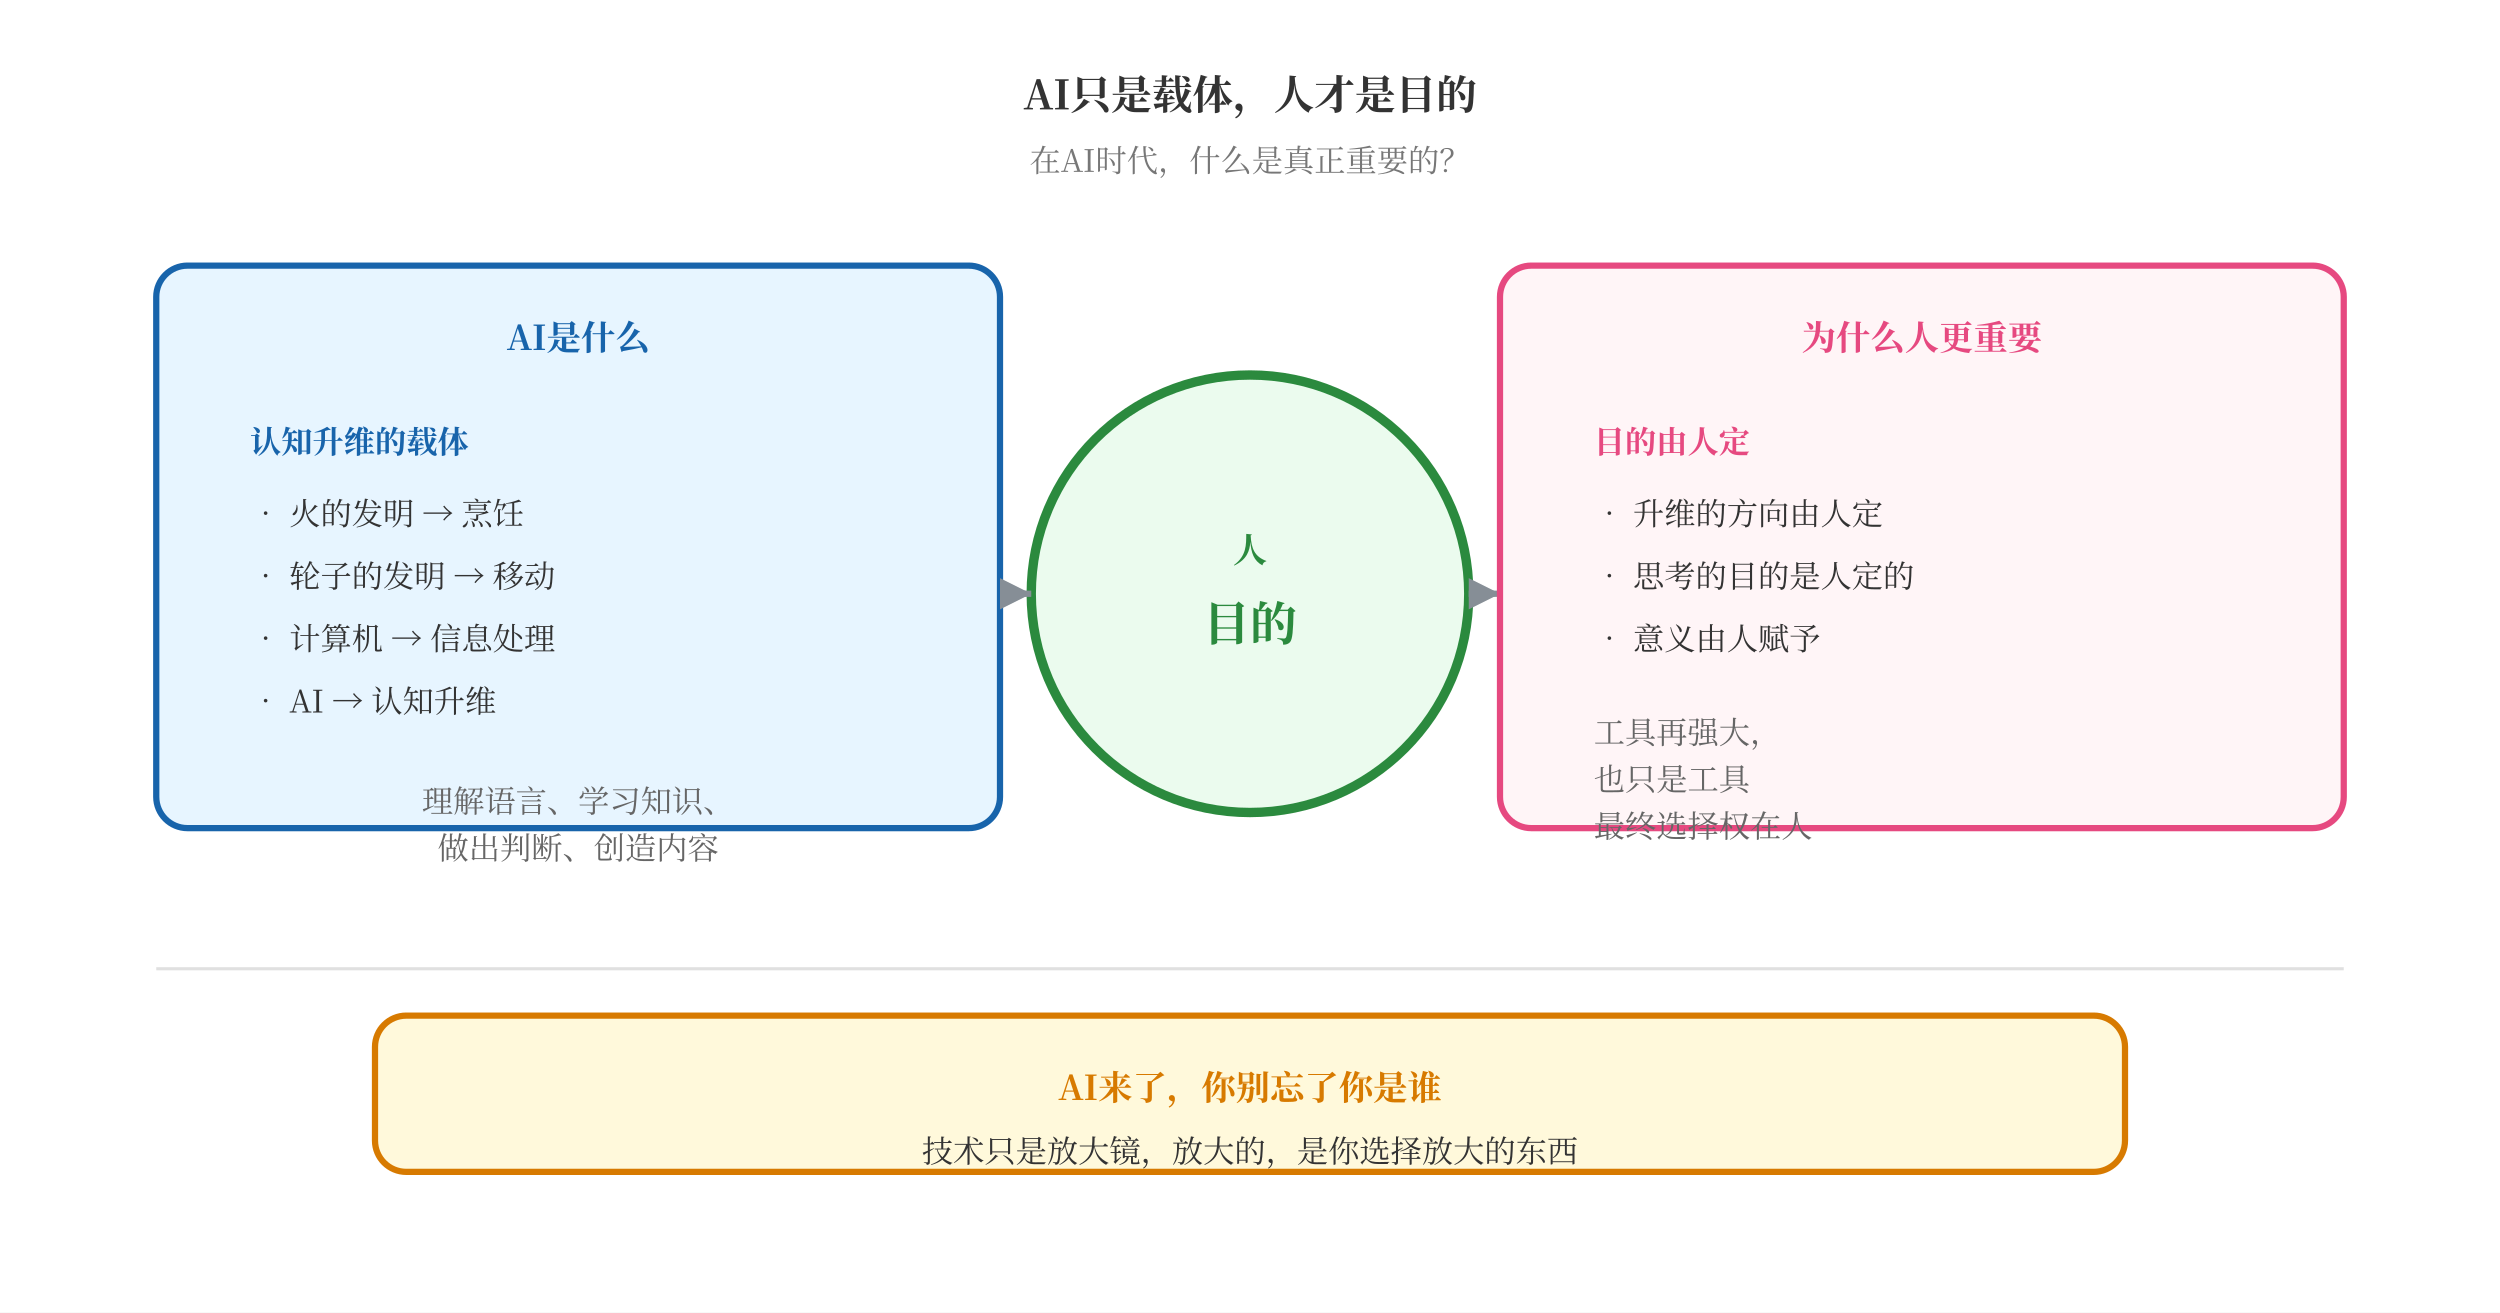
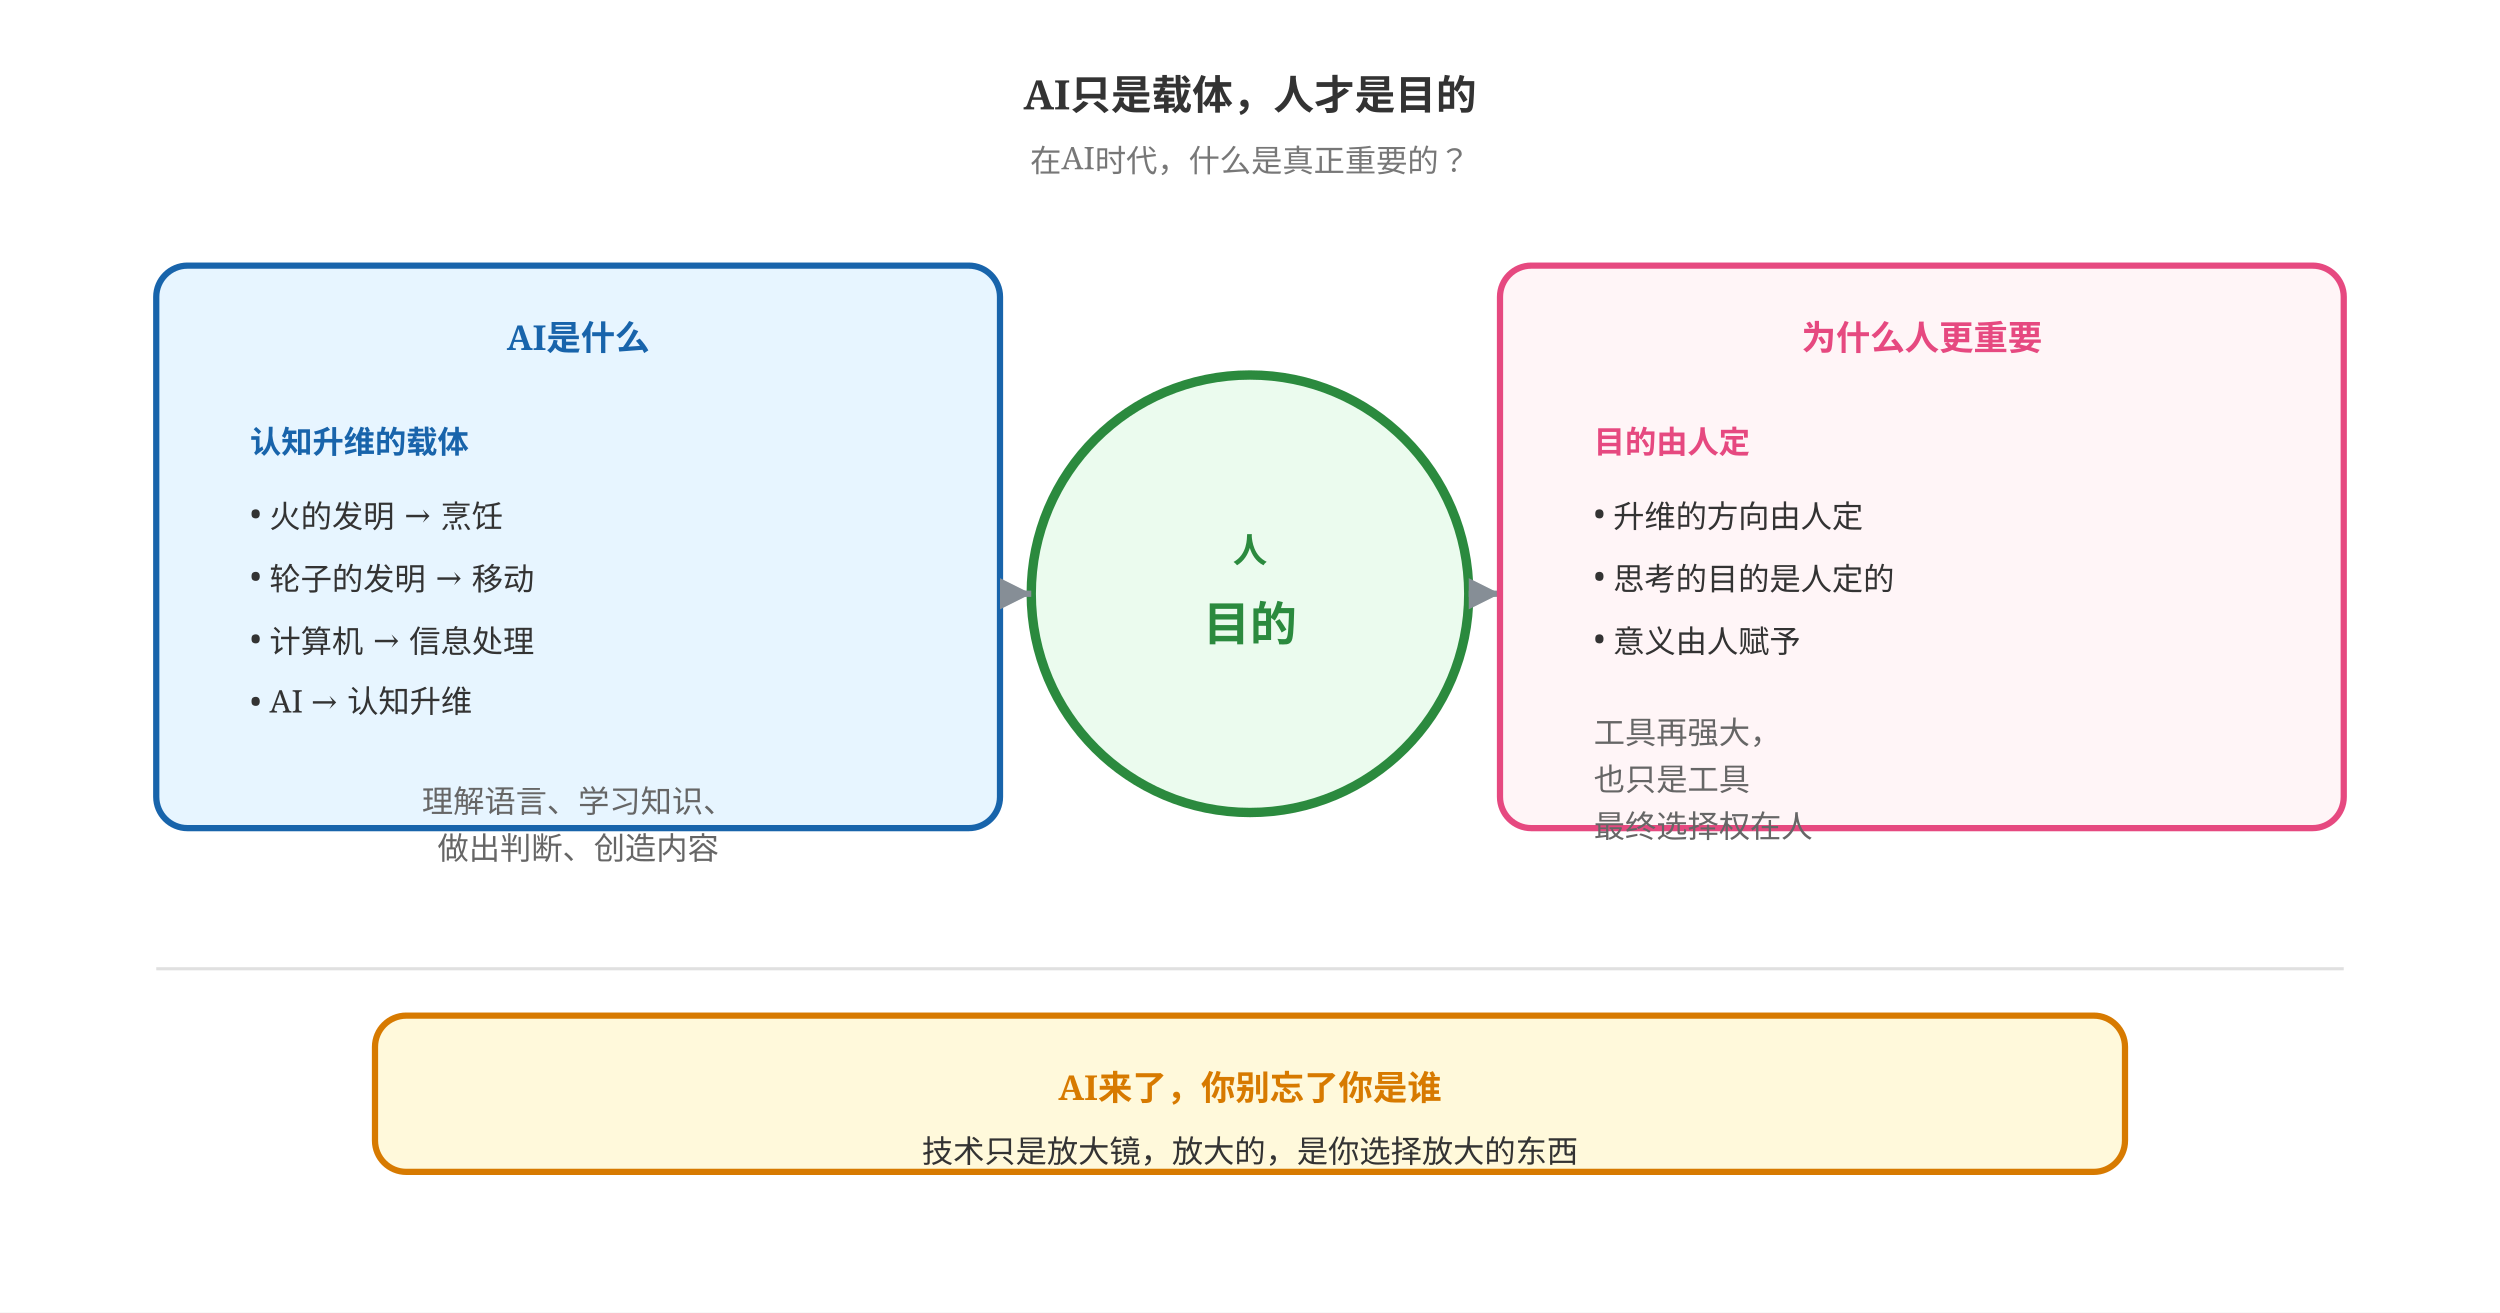
- <svg xmlns="http://www.w3.org/2000/svg" viewBox="0 0 800 420" style="font-family: 'Noto Serif CJK SC', serif; background: #fefefe;">
+ <svg xmlns="http://www.w3.org/2000/svg" viewBox="0 0 800 420" style="font-family: 'Songti SC', serif; background: #fefefe;">
  <rect width="800" height="420" fill="white" />
  <text x="400" y="35" text-anchor="middle" font-size="13" font-weight="bold" fill="#333">AI只是载体，人才是目的</text>
  <text x="400" y="55" text-anchor="middle" font-size="10" fill="#777">在AI时代，什么是真正重要的？</text>
  <circle cx="400" cy="190" r="70" fill="#ebfbee" stroke="#2b8a3e" stroke-width="3" />
  <text x="400" y="180" text-anchor="middle" font-size="11" font-weight="bold" fill="#2b8a3e">人</text>
  <text x="400" y="205" text-anchor="middle" font-size="15" font-weight="bold" fill="#2b8a3e">目的</text>
  <rect x="50" y="85" width="270" height="180" rx="10" fill="#e7f5ff" stroke="#1864ab" stroke-width="2" />
  <text x="185" y="112" text-anchor="middle" font-size="11" font-weight="bold" fill="#1864ab">AI是什么</text>
  <text x="80" y="145" font-size="10" font-weight="bold" fill="#1864ab">认知升维的载体</text>
  <text x="80" y="168" font-size="10" fill="#333">• 火的发明 → 烹饪</text>
  <text x="80" y="188" font-size="10" fill="#333">• 轮子的发明 → 移动</text>
  <text x="80" y="208" font-size="10" fill="#333">• 计算机 → 信息处理</text>
  <text x="80" y="228" font-size="10" fill="#333">• AI → 认知升维</text>
  <text x="185" y="260" text-anchor="middle" font-size="10" fill="#666">理解语言、学习知识、</text>
  <text x="185" y="275" text-anchor="middle" font-size="10" fill="#666">做出判断、创造内容</text>
  <path d="M320 190 L330 190" fill="none" stroke="#868e96" stroke-width="2" />
  <polygon points="330,190 320,185 320,195" fill="#868e96" />
  <path d="M470 190 L480 190" fill="none" stroke="#868e96" stroke-width="2" />
  <polygon points="480,190 470,185 470,195" fill="#868e96" />
  <rect x="480" y="85" width="270" height="180" rx="10" fill="#fff5f7" stroke="#e64980" stroke-width="2" />
  <text x="615" y="112" text-anchor="middle" font-size="11" font-weight="bold" fill="#e64980">为什么人更重要</text>
  <text x="510" y="145" font-size="10" font-weight="bold" fill="#e64980">目的由人定</text>
  <text x="510" y="168" font-size="10" fill="#333">• 升维的方向由人定</text>
  <text x="510" y="188" font-size="10" fill="#333">• 思考的目的是人定的</text>
  <text x="510" y="208" font-size="10" fill="#333">• 意义由人赋予</text>
  <text x="510" y="238" font-size="10" fill="#666">工具再强大，</text>
  <text x="510" y="253" font-size="10" fill="#666">也只是工具</text>
  <text x="510" y="268" font-size="10" fill="#666">最终选择权在人</text>
  <line x1="50" y1="310" x2="750" y2="310" stroke="#e0e0e0" stroke-width="1" />
  <rect x="120" y="325" width="560" height="50" rx="10" fill="#fff9db" stroke="#d77a00" stroke-width="2" />
  <text x="400" y="352" text-anchor="middle" font-size="11" font-weight="bold" fill="#d77a00">AI来了，你别忘了你是谁</text>
  <text x="400" y="372" text-anchor="middle" font-size="10" fill="#333">技术只是放大镜，放大的，是你选择放大的东西</text>
</svg>
